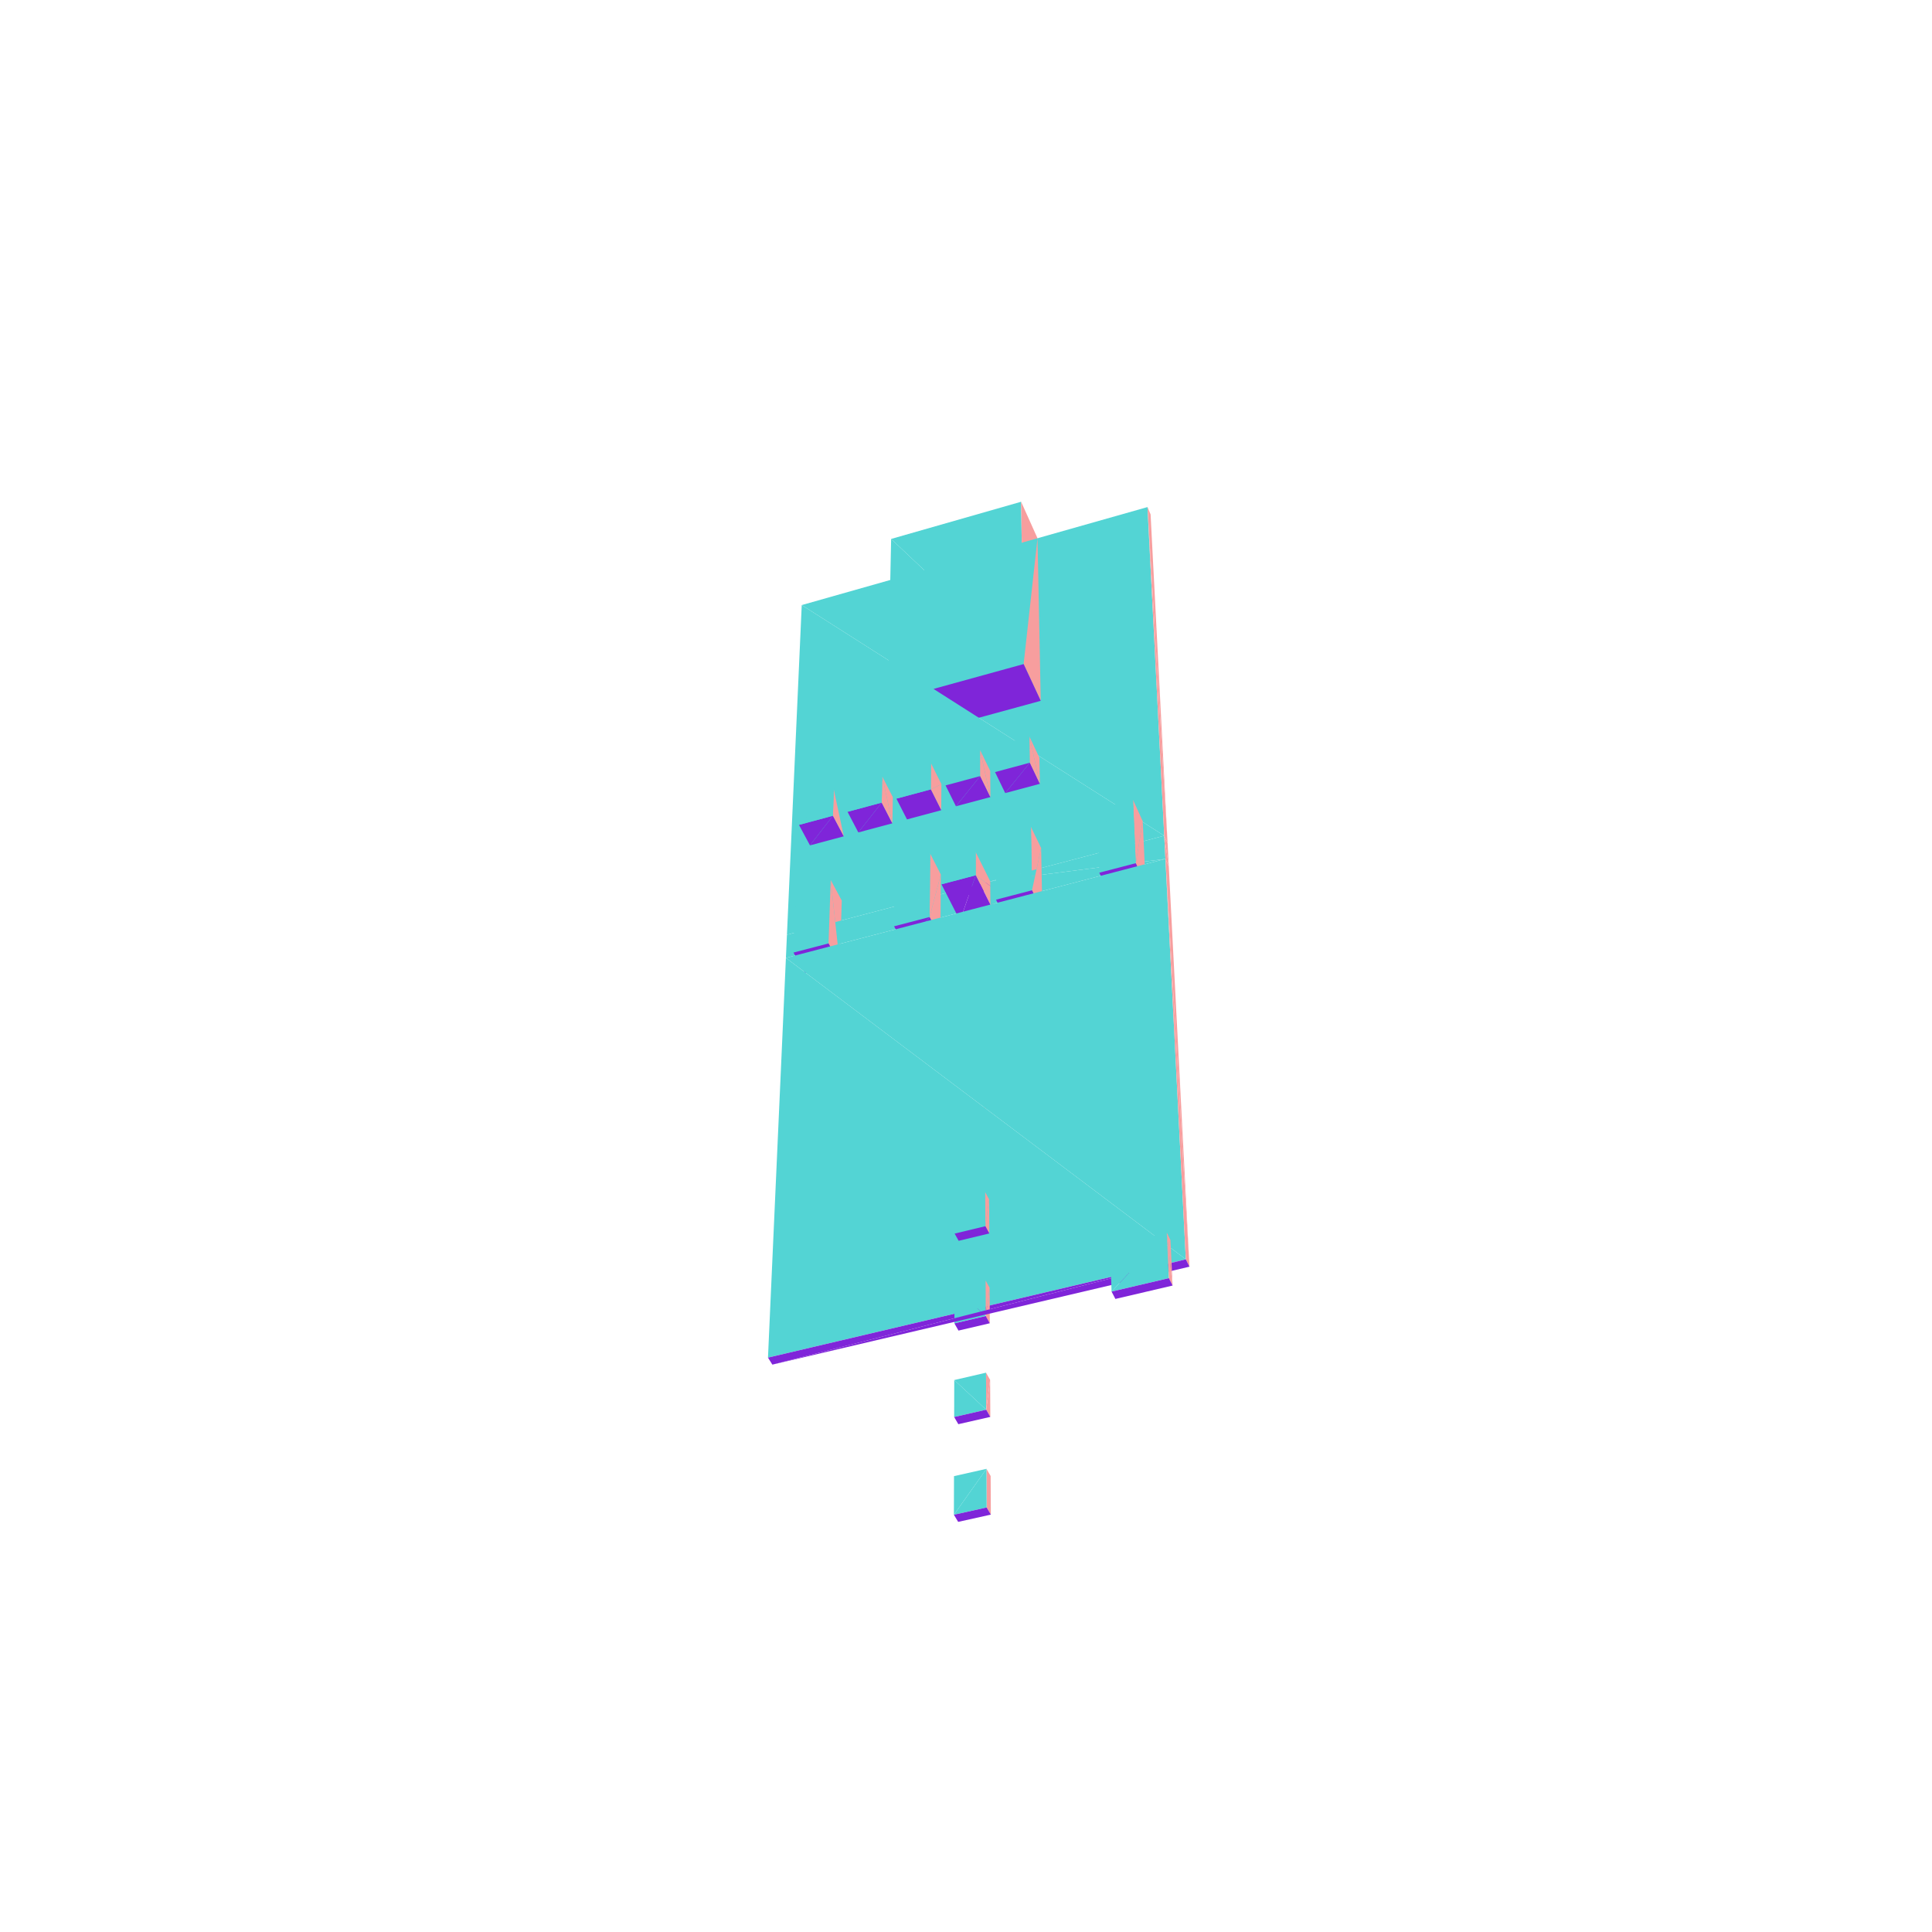
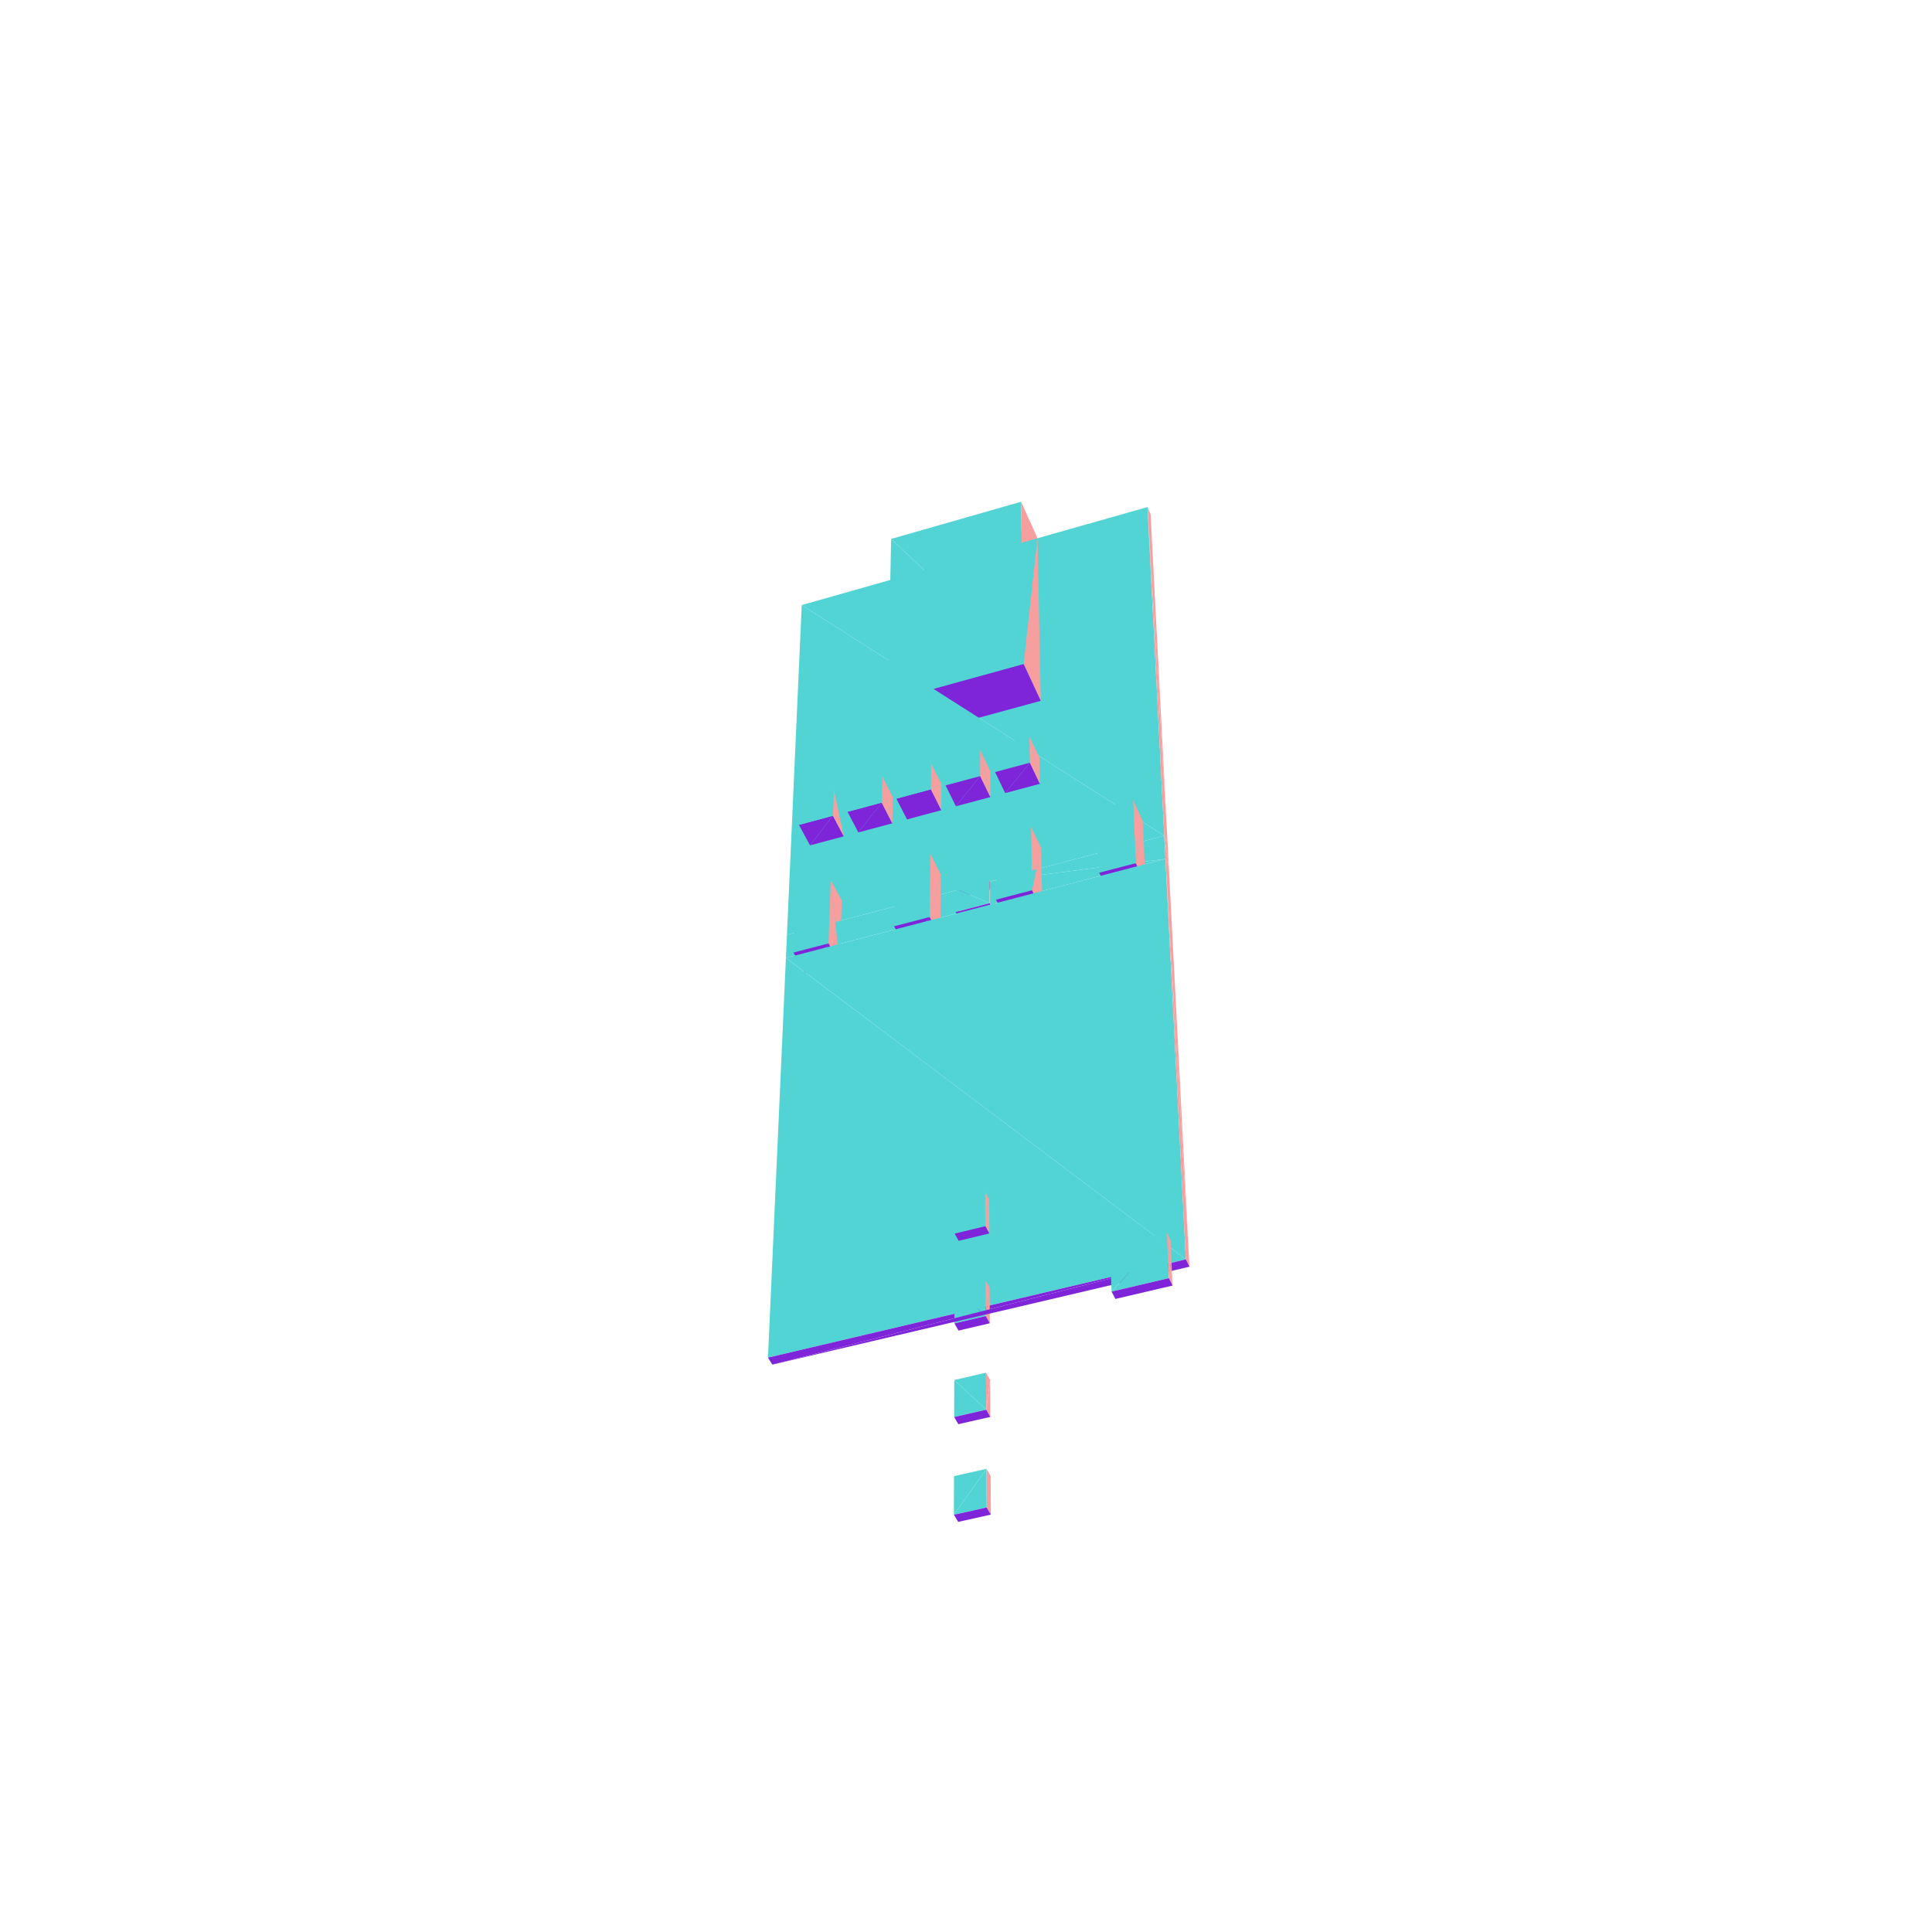
<svg xmlns="http://www.w3.org/2000/svg" viewBox="-250 -250 500 500" width="500" height="500">
  <path d="M-19.375,-110.524L14.915,-78.141L14.265,-120.148z" style="fill:rgb(83,212,212)" />
  <path d="M14.915,-78.141L18.507,-110.703L14.265,-120.148z" style="fill:rgb(247,158,158)" />
  <path d="M-42.511,-93.408L51.304,-33.716L46.972,-118.772zM14.915,-78.141L-19.375,-110.524L-20.252,-68.446z" style="fill:rgb(83,212,212)" />
  <path d="M18.507,-110.703L14.915,-78.141L19.344,-68.626zM46.972,-118.772L52.169,-31.796L47.772,-116.875z" style="fill:rgb(247,158,158)" />
  <path d="M-15.565,-59.094L14.915,-78.141L-20.252,-68.446zM14.915,-78.141L-15.565,-59.094L19.344,-68.626z" style="fill:rgb(127,37,217)" />
  <path d="M-34.206,-45.643L-31.626,-33.561L-31.413,-40.319z" style="fill:rgb(247,158,158)" />
  <path d="M51.304,-33.716L-42.511,-93.408L-46.338,-8.095zM-43.227,-36.521L-34.206,-45.643L-42.936,-43.278z" style="fill:rgb(83,212,212)" />
  <path d="M-21.669,-49.041L-19.057,-36.926L-18.929,-43.683z" style="fill:rgb(247,158,158)" />
  <path d="M-34.438,-38.887L-40.377,-31.217L-31.626,-33.561z" style="fill:rgb(127,37,217)" />
  <path d="M-31.626,-33.561L-34.206,-45.643L-34.438,-38.887z" style="fill:rgb(247,158,158)" />
  <path d="M-40.377,-31.217L-34.438,-38.887L-43.227,-36.521z" style="fill:rgb(127,37,217)" />
  <path d="M-34.206,-45.643L-43.227,-36.521L-34.438,-38.887zM-30.66,-39.905L-21.669,-49.041L-30.453,-46.66z" style="fill:rgb(83,212,212)" />
  <path d="M-21.816,-42.286L-27.863,-34.568L-19.057,-36.926z" style="fill:rgb(127,37,217)" />
  <path d="M-19.057,-36.926L-21.669,-49.041L-21.816,-42.286z" style="fill:rgb(247,158,158)" />
  <path d="M-27.863,-34.568L-21.816,-42.286L-30.66,-39.905z" style="fill:rgb(127,37,217)" />
  <path d="M-9.114,-45.707L-6.366,-47.068L-9.053,-52.459z" style="fill:rgb(247,158,158)" />
  <path d="M-21.669,-49.041L-30.66,-39.905L-21.816,-42.286zM-18.014,-43.31L-9.053,-52.459L-17.892,-50.064z" style="fill:rgb(83,212,212)" />
  <path d="M-6.366,-47.068L-9.114,-45.707L-6.41,-40.313zM3.643,-55.899L6.317,-43.721L6.275,-50.474z" style="fill:rgb(247,158,158)" />
  <path d="M-9.114,-45.707L-15.271,-37.94L-6.41,-40.313zM-15.271,-37.94L-9.114,-45.707L-18.014,-43.31z" style="fill:rgb(127,37,217)" />
  <path d="M-9.053,-52.459L-18.014,-43.31L-9.114,-45.707zM-5.252,-53.489L3.668,-49.149L3.643,-55.899z" style="fill:rgb(83,212,212)" />
  <path d="M16.418,-59.361L19.125,-47.151L18.995,-53.902z" style="fill:rgb(247,158,158)" />
  <path d="M3.668,-49.149L-2.6,-41.333L6.317,-43.721z" style="fill:rgb(127,37,217)" />
  <path d="M6.317,-43.721L3.643,-55.899L3.668,-49.149z" style="fill:rgb(247,158,158)" />
  <path d="M3.668,-49.149L-5.252,-53.489L-5.288,-46.737z" style="fill:rgb(83,212,212)" />
  <path d="M-2.6,-41.333L3.668,-49.149L-5.288,-46.737z" style="fill:rgb(127,37,217)" />
  <path d="M7.467,-56.935L16.531,-52.613L16.418,-59.361z" style="fill:rgb(83,212,212)" />
  <path d="M52.169,-31.796L46.972,-118.772L51.304,-33.716z" style="fill:rgb(247,158,158)" />
  <path d="M16.531,-52.613L10.151,-44.748L19.125,-47.151z" style="fill:rgb(127,37,217)" />
  <path d="M19.125,-47.151L16.418,-59.361L16.531,-52.613z" style="fill:rgb(247,158,158)" />
  <path d="M16.531,-52.613L7.467,-56.935L7.518,-50.186z" style="fill:rgb(83,212,212)" />
  <path d="M10.151,-44.748L16.531,-52.613L7.518,-50.186z" style="fill:rgb(127,37,217)" />
  <path d="M-35.01,-22.254L-32.663,-0.512L-32.148,-16.923z" style="fill:rgb(247,158,158)" />
  <path d="M-2.496,-13.6L-46.338,-8.095L-46.607,-2.09zM-43.943,-19.885L-35.574,-5.845L-35.01,-22.254zM-46.338,-8.095L-2.496,-13.6L-2.481,-19.603z" style="fill:rgb(83,212,212)" />
  <path d="M-1.532,-17.733L6.279,-21.902L-2.481,-19.603zM6.279,-21.902L-1.532,-17.733L7.215,-20.024z" style="fill:rgb(127,37,217)" />
  <path d="M-2.496,-13.6L-1.532,-17.733L-2.481,-19.603zM-32.663,-0.512L-35.01,-22.254L-35.574,-5.845z" style="fill:rgb(247,158,158)" />
  <path d="M-35.574,-5.845L-43.943,-19.885L-44.649,-3.475z" style="fill:rgb(83,212,212)" />
-   <path d="M-9.417,-12.675L-6.516,-23.681L-9.267,-29.081zM-1.532,-17.733L-2.496,-13.6L-1.541,-11.73z" style="fill:rgb(247,158,158)" />
-   <path d="M-18.314,-26.682L-9.417,-12.675L-9.267,-29.081z" style="fill:rgb(83,212,212)" />
-   <path d="M-35.574,-5.845L-41.698,1.834L-32.663,-0.512zM-41.698,1.834L-35.574,-5.845L-44.649,-3.475z" style="fill:rgb(127,37,217)" />
-   <path d="M-6.516,-23.681L-9.417,-12.675L-6.621,-7.273zM7.215,-20.024L2.519,-23.478L7.257,-14.021z" style="fill:rgb(247,158,158)" />
+   <path d="M-9.417,-12.675L-6.516,-23.681L-9.267,-29.081zM-1.532,-17.733L-2.496,-13.6L-1.541,-11.73zM6.101,-22.259L7.257,-14.021L7.215,-20.024z" style="fill:rgb(247,158,158)" />
+   <path d="M-18.314,-26.682L-9.417,-12.675L-9.267,-29.081zM-2.662,-19.959L6.137,-16.257L6.101,-22.259z" style="fill:rgb(83,212,212)" />
+   <path d="M-35.574,-5.845L-41.698,1.834L-32.663,-0.512z" style="fill:rgb(127,37,217)" />
+   <path d="M6.137,-16.257L-2.662,-19.959L-2.678,-13.956z" style="fill:rgb(83,212,212)" />
+   <path d="M-41.698,1.834L-35.574,-5.845L-44.649,-3.475z" style="fill:rgb(127,37,217)" />
+   <path d="M7.257,-14.021L6.101,-22.259L6.137,-16.257z" style="fill:rgb(247,158,158)" />
+   <path d="M-1.541,-11.73L6.137,-16.257L-2.678,-13.956zM6.137,-16.257L-1.541,-11.73L7.257,-14.021z" style="fill:rgb(127,37,217)" />
+   <path d="M-6.516,-23.681L-9.417,-12.675L-6.621,-7.273z" style="fill:rgb(247,158,158)" />
  <path d="M-9.417,-12.675L-18.314,-26.682L-18.61,-10.275z" style="fill:rgb(83,212,212)" />
-   <path d="M2.519,-23.478L7.215,-20.024L2.504,-29.479z" style="fill:rgb(247,158,158)" />
-   <path d="M2.519,-23.478L-1.541,-11.73L7.257,-14.021z" style="fill:rgb(127,37,217)" />
  <path d="M17.083,-19.595L19.445,-30.526L16.809,-35.996z" style="fill:rgb(247,158,158)" />
-   <path d="M51.609,-27.717L6.279,-21.902L6.316,-15.899zM7.644,-33.565L17.083,-19.595L16.809,-35.996zM-6.31,-27.147L2.519,-23.478L2.504,-29.479z" style="fill:rgb(83,212,212)" />
-   <path d="M-1.541,-11.73L2.519,-23.478L-6.348,-21.146zM-9.417,-12.675L-15.774,-4.896L-6.621,-7.273z" style="fill:rgb(127,37,217)" />
-   <path d="M6.279,-21.902L51.609,-27.717L51.304,-33.716zM2.519,-23.478L-6.31,-27.147L-6.348,-21.146z" style="fill:rgb(83,212,212)" />
+   <path d="M51.609,-27.717L6.279,-21.902L6.316,-15.899zM7.644,-33.565L17.083,-19.595L16.809,-35.996z" style="fill:rgb(83,212,212)" />
+   <path d="M-9.417,-12.675L-15.774,-4.896L-6.621,-7.273z" style="fill:rgb(127,37,217)" />
+   <path d="M6.279,-21.902L51.609,-27.717L51.304,-33.716z" style="fill:rgb(83,212,212)" />
  <path d="M-15.774,-4.896L-9.417,-12.675L-18.61,-10.275z" style="fill:rgb(127,37,217)" />
  <path d="M19.445,-30.526L17.083,-19.595L19.76,-14.122zM51.304,-33.716L52.479,-25.796L52.169,-31.796z" style="fill:rgb(247,158,158)" />
  <path d="M17.083,-19.595L7.644,-33.565L7.769,-17.163z" style="fill:rgb(83,212,212)" />
  <path d="M43.934,-26.607L45.742,-37.46L43.224,-43.001zM52.479,-25.796L51.304,-33.716L51.609,-27.717z" style="fill:rgb(247,158,158)" />
  <path d="M33.94,-40.539L43.934,-26.607L43.224,-43.001z" style="fill:rgb(83,212,212)" />
  <path d="M17.083,-19.595L10.488,-11.714L19.76,-14.122zM10.488,-11.714L17.083,-19.595L7.769,-17.163z" style="fill:rgb(127,37,217)" />
  <path d="M45.742,-37.46L43.934,-26.607L46.489,-21.061z" style="fill:rgb(247,158,158)" />
  <path d="M43.934,-26.607L33.94,-40.539L34.496,-24.142z" style="fill:rgb(83,212,212)" />
  <path d="M43.934,-26.607L37.094,-18.622L46.489,-21.061zM37.094,-18.622L43.934,-26.607L34.496,-24.142z" style="fill:rgb(127,37,217)" />
  <path d="M-46.607,-2.09L56.887,75.906L51.609,-27.717z" style="fill:rgb(83,212,212)" />
  <path d="M51.609,-27.717L57.835,77.817L52.479,-25.796z" style="fill:rgb(247,158,158)" />
  <path d="M-2.858,38.487L4.913,45.028L4.875,36.569z" style="fill:rgb(83,212,212)" />
  <path d="M4.913,45.028L5.869,38.451L4.875,36.569z" style="fill:rgb(247,158,158)" />
  <path d="M4.913,45.028L-2.858,38.487L-2.88,46.945z" style="fill:rgb(83,212,212)" />
  <path d="M5.869,38.451L4.913,45.028L5.915,46.909z" style="fill:rgb(247,158,158)" />
  <path d="M-1.865,48.819L4.913,45.028L-2.88,46.945zM4.913,45.028L-1.865,48.819L5.915,46.909z" style="fill:rgb(127,37,217)" />
  <path d="M56.887,75.906L-46.607,-2.09L-51.247,101.352zM-2.916,60.444L5.014,67.339L4.974,58.53z" style="fill:rgb(83,212,212)" />
  <path d="M5.014,67.339L5.989,60.408L4.974,58.53zM57.835,77.817L51.609,-27.717L56.887,75.906z" style="fill:rgb(247,158,158)" />
  <path d="M5.014,67.339L-2.916,60.444L-2.939,69.251z" style="fill:rgb(83,212,212)" />
  <path d="M5.989,60.408L5.014,67.339L6.037,69.216z" style="fill:rgb(247,158,158)" />
  <path d="M-1.903,71.121L5.014,67.339L-2.939,69.251zM5.014,67.339L-1.903,71.121L6.037,69.216zM-50.116,103.164L56.887,75.906L-51.247,101.352z" style="fill:rgb(127,37,217)" />
  <path d="M-2.976,83.313L5.119,90.586L5.077,81.405z" style="fill:rgb(83,212,212)" />
  <path d="M5.119,90.586L6.113,83.277L5.077,81.405z" style="fill:rgb(247,158,158)" />
  <path d="M5.119,90.586L-2.976,83.313L-3,92.492z" style="fill:rgb(83,212,212)" />
  <path d="M6.113,83.277L5.119,90.586L6.163,92.456z" style="fill:rgb(247,158,158)" />
  <path d="M56.887,75.906L-50.116,103.164L57.835,77.817zM-1.943,94.354L5.119,90.586L-3,92.492zM5.119,90.586L-1.943,94.354L6.163,92.456z" style="fill:rgb(127,37,217)" />
  <path d="M37.674,84.264L51.955,68.997L37.279,72.479z" style="fill:rgb(83,212,212)" />
  <path d="M51.955,68.997L53.47,82.701L52.909,70.913z" style="fill:rgb(247,158,158)" />
  <path d="M51.955,68.997L37.674,84.264L52.507,80.787z" style="fill:rgb(83,212,212)" />
  <path d="M53.47,82.701L51.955,68.997L52.507,80.787z" style="fill:rgb(247,158,158)" />
  <path d="M38.663,86.164L52.507,80.787L37.674,84.264zM52.507,80.787L38.663,86.164L53.47,82.701z" style="fill:rgb(127,37,217)" />
  <path d="M-3.039,107.152L5.229,114.828L5.185,105.251z" style="fill:rgb(83,212,212)" />
  <path d="M5.229,114.828L6.243,107.116L5.185,105.251z" style="fill:rgb(247,158,158)" />
  <path d="M5.229,114.828L-3.039,107.152L-3.065,116.725z" style="fill:rgb(83,212,212)" />
  <path d="M6.243,107.116L5.229,114.828L6.295,116.69z" style="fill:rgb(247,158,158)" />
  <path d="M-1.984,118.579L5.229,114.828L-3.065,116.725zM5.229,114.828L-1.984,118.579L6.295,116.69z" style="fill:rgb(127,37,217)" />
  <path d="M-3.132,142.018L5.298,130.133L-3.105,132.023z" style="fill:rgb(83,212,212)" />
  <path d="M5.343,140.132L6.378,131.988L5.298,130.133zM6.378,131.988L5.343,140.132L6.432,141.982z" style="fill:rgb(247,158,158)" />
  <path d="M5.298,130.133L-3.132,142.018L5.343,140.132z" style="fill:rgb(83,212,212)" />
  <path d="M-2.027,143.86L5.343,140.132L-3.132,142.018zM5.343,140.132L-2.027,143.86L6.432,141.982z" style="fill:rgb(127,37,217)" />
</svg>
